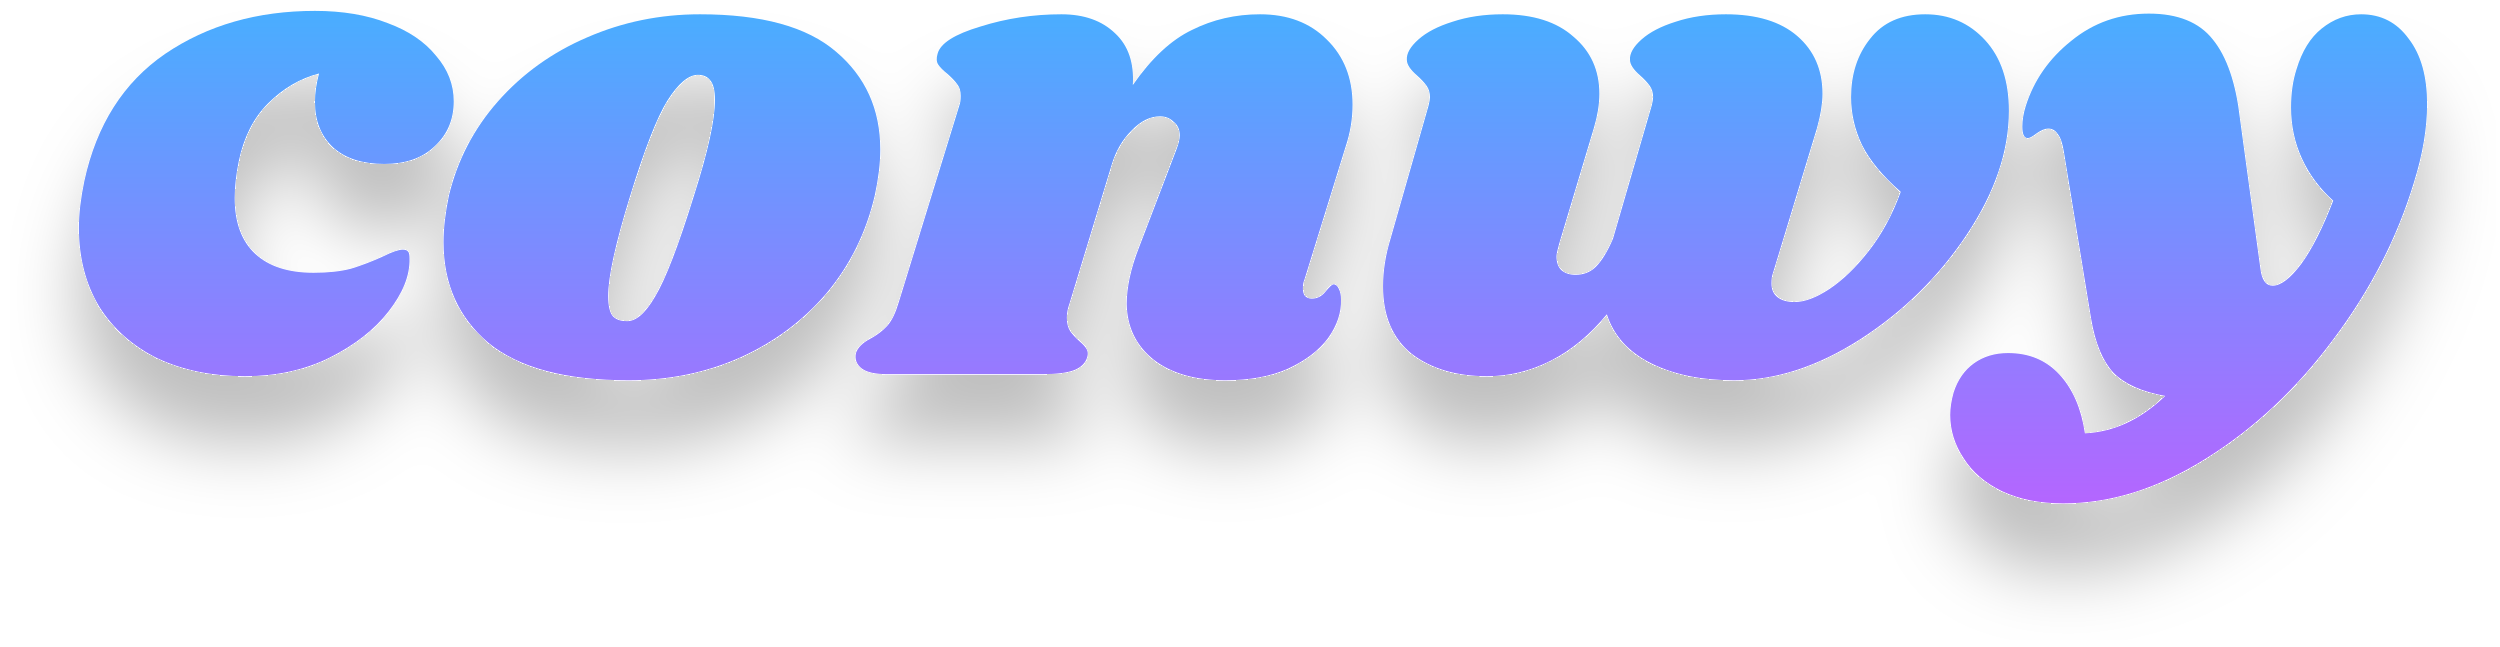
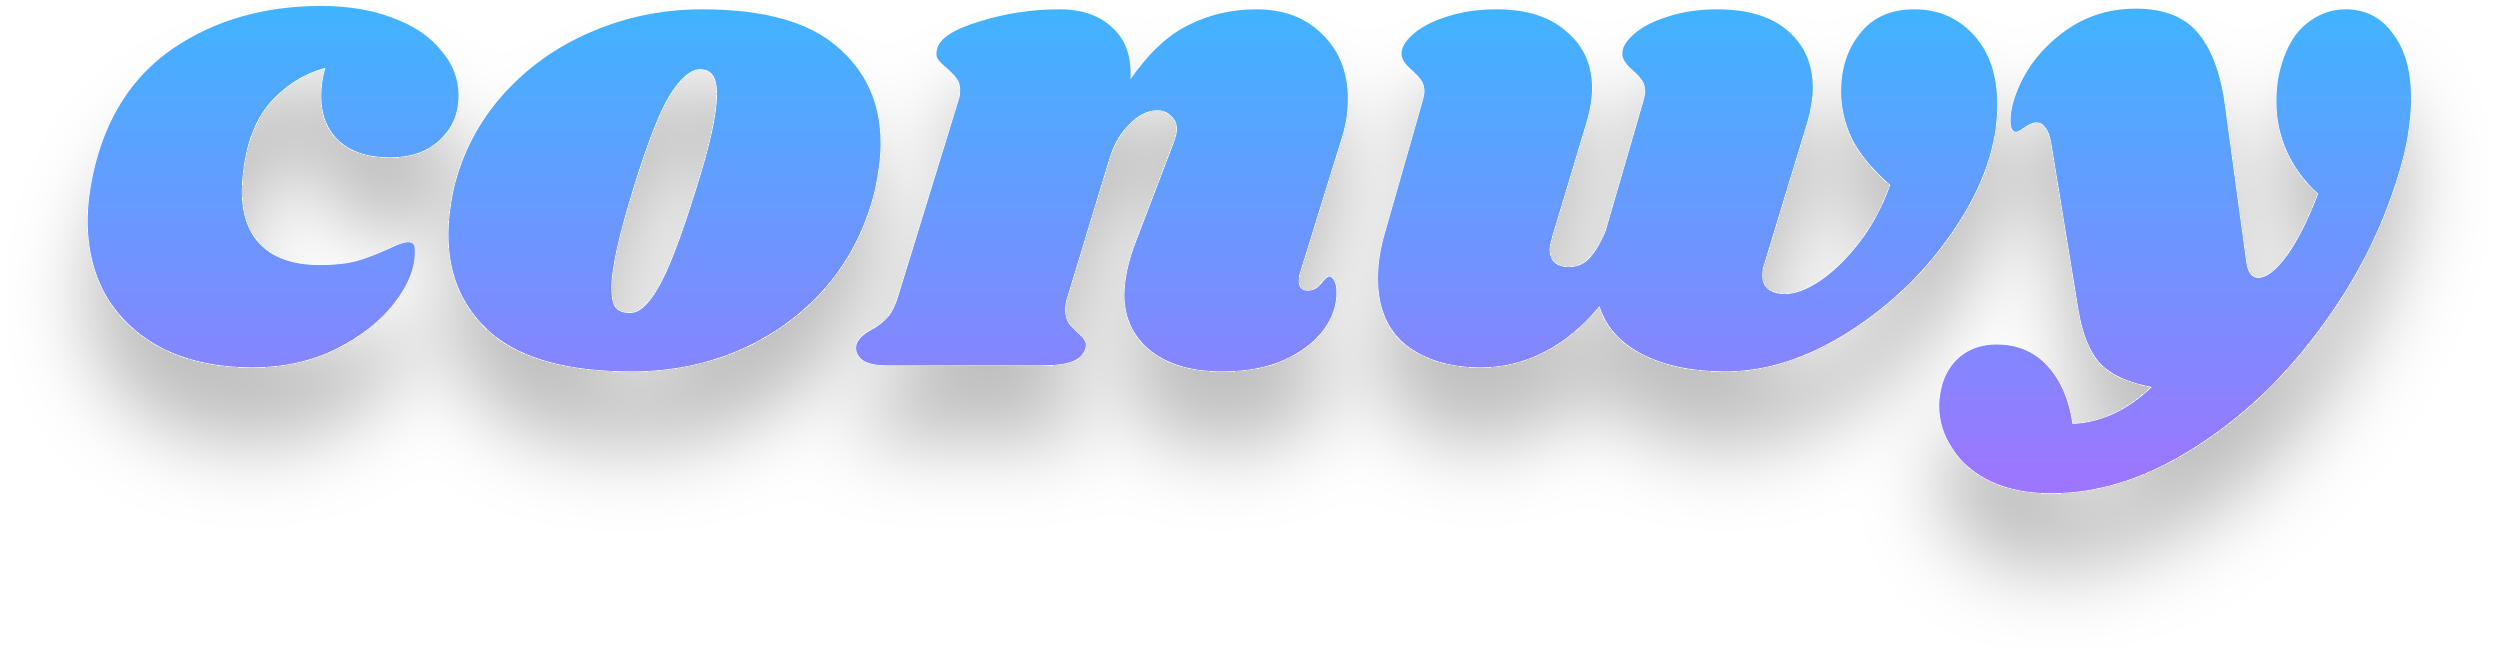
- <svg xmlns="http://www.w3.org/2000/svg" width="147" height="38" viewBox="0 0 147 38" fill="none">
-   <g filter="url(#filter0_d_61_2)">
-     <path d="M18.52 0.64C20.147 0.64 21.573 0.88 22.8 1.36C24.027 1.813 24.973 2.453 25.64 3.28C26.333 4.08 26.68 4.973 26.68 5.96C26.68 7.027 26.307 7.907 25.56 8.6C24.84 9.293 23.853 9.64 22.6 9.64C21.32 9.64 20.32 9.32 19.6 8.68C18.88 8.013 18.52 7.12 18.52 6C18.52 5.467 18.6 4.907 18.76 4.32C17.64 4.613 16.64 5.2 15.76 6.08C14.907 6.933 14.333 8.067 14.04 9.48C13.88 10.28 13.8 11 13.8 11.64C13.8 13.08 14.2 14.173 15 14.92C15.8 15.667 16.947 16.04 18.44 16.04C19.293 16.04 20.027 15.96 20.64 15.8C21.253 15.613 21.88 15.373 22.52 15.08C23.053 14.813 23.44 14.68 23.68 14.68C23.84 14.68 23.947 14.72 24 14.8C24.053 14.853 24.08 14.987 24.08 15.2C24.107 16.187 23.693 17.227 22.84 18.32C22.013 19.387 20.853 20.293 19.36 21.04C17.893 21.76 16.24 22.12 14.4 22.12C12.48 22.12 10.773 21.773 9.28 21.08C7.813 20.36 6.667 19.347 5.84 18.04C5.04 16.707 4.64 15.16 4.64 13.4C4.64 12.573 4.747 11.653 4.96 10.64C5.68 7.333 7.267 4.84 9.72 3.16C12.2 1.48 15.133 0.64 18.52 0.64Z" fill="url(#paint0_linear_61_2)" />
-     <path d="M41.16 0.84C44.786 0.84 47.453 1.573 49.16 3.04C50.893 4.507 51.76 6.427 51.76 8.8C51.76 9.6 51.653 10.493 51.44 11.48C50.933 13.667 49.986 15.587 48.6 17.24C47.213 18.867 45.506 20.133 43.48 21.04C41.48 21.92 39.306 22.36 36.96 22.36C33.253 22.36 30.506 21.627 28.72 20.16C26.96 18.667 26.08 16.693 26.08 14.24C26.08 13.413 26.186 12.493 26.4 11.48C26.906 9.4 27.866 7.56 29.28 5.96C30.72 4.333 32.466 3.08 34.52 2.2C36.6 1.293 38.813 0.84 41.16 0.84ZM41.04 4.4C40.48 4.4 39.88 4.907 39.24 5.92C38.626 6.907 37.893 8.787 37.04 11.56C36.186 14.333 35.76 16.28 35.76 17.4C35.76 17.987 35.853 18.387 36.04 18.6C36.226 18.787 36.48 18.88 36.8 18.88C37.36 18.933 37.933 18.453 38.52 17.44C39.133 16.427 39.893 14.453 40.8 11.52C41.626 8.933 42.04 7.053 42.04 5.88C42.04 5.32 41.946 4.933 41.76 4.72C41.6 4.507 41.36 4.4 41.04 4.4Z" fill="url(#paint1_linear_61_2)" />
-     <path d="M76.69 16.48C76.636 16.587 76.61 16.747 76.61 16.96C76.61 17.147 76.65 17.293 76.73 17.4C76.836 17.507 76.97 17.56 77.13 17.56C77.45 17.56 77.716 17.427 77.93 17.16C78.17 16.867 78.33 16.72 78.41 16.72C78.543 16.72 78.65 16.813 78.73 17C78.81 17.16 78.85 17.36 78.85 17.6C78.876 18.373 78.623 19.133 78.09 19.88C77.556 20.6 76.77 21.2 75.73 21.68C74.716 22.133 73.49 22.36 72.05 22.36C70.29 22.36 68.89 21.96 67.85 21.16C66.81 20.333 66.276 19.24 66.25 17.88C66.25 16.893 66.49 15.787 66.97 14.56L69.17 8.8C69.303 8.453 69.37 8.173 69.37 7.96C69.37 7.613 69.25 7.347 69.01 7.16C68.796 6.947 68.53 6.84 68.21 6.84C67.623 6.84 67.063 7.12 66.53 7.68C65.996 8.213 65.61 8.88 65.37 9.68L62.89 17.84C62.783 18.133 62.73 18.413 62.73 18.68C62.73 19 62.796 19.267 62.93 19.48C63.063 19.667 63.25 19.867 63.49 20.08C63.676 20.24 63.81 20.387 63.89 20.52C63.97 20.653 63.983 20.813 63.93 21C63.823 21.347 63.57 21.6 63.17 21.76C62.77 21.92 62.143 22 61.29 22H52.17C51.476 22 50.983 21.893 50.69 21.68C50.37 21.44 50.25 21.133 50.33 20.76C50.436 20.44 50.716 20.16 51.17 19.92C51.57 19.707 51.903 19.453 52.17 19.16C52.436 18.867 52.663 18.4 52.85 17.76L56.41 6.2C56.463 6.067 56.49 5.88 56.49 5.64C56.49 5.347 56.423 5.12 56.29 4.96C56.183 4.8 55.996 4.6 55.73 4.36C55.463 4.147 55.276 3.96 55.17 3.8C55.063 3.64 55.05 3.427 55.13 3.16C55.29 2.547 56.13 2.013 57.65 1.56C59.17 1.08 60.756 0.84 62.41 0.84C63.743 0.84 64.796 1.213 65.57 1.96C66.343 2.68 66.69 3.693 66.61 5C67.703 3.427 68.863 2.347 70.09 1.76C71.316 1.147 72.65 0.84 74.09 0.84C75.716 0.84 77.023 1.333 78.01 2.32C79.023 3.307 79.53 4.587 79.53 6.16C79.53 6.987 79.396 7.8 79.13 8.6L76.69 16.48Z" fill="url(#paint2_linear_61_2)" />
-     <path d="M118.123 6.52C118.123 8.893 117.296 11.32 115.643 13.8C113.989 16.28 111.896 18.333 109.363 19.96C106.856 21.56 104.389 22.36 101.963 22.36C100.043 22.36 98.416 22.027 97.082 21.36C95.749 20.693 94.882 19.733 94.483 18.48C93.496 19.68 92.403 20.587 91.203 21.2C90.002 21.813 88.749 22.12 87.442 22.12C85.629 22.12 84.149 21.68 83.002 20.8C81.882 19.893 81.323 18.573 81.323 16.84C81.323 15.933 81.469 15 81.763 14.04L84.002 6.2C84.056 5.987 84.082 5.827 84.082 5.72C84.082 5.453 84.016 5.227 83.882 5.04C83.749 4.853 83.562 4.653 83.323 4.44C82.922 4.093 82.722 3.787 82.722 3.52C82.696 3.147 82.922 2.747 83.403 2.32C83.882 1.893 84.549 1.547 85.403 1.28C86.282 0.987 87.269 0.84 88.362 0.84C90.149 0.84 91.536 1.28 92.522 2.16C93.536 3.013 94.043 4.133 94.043 5.52C94.043 6.133 93.936 6.8 93.722 7.52L91.683 14.32C91.576 14.693 91.522 14.947 91.522 15.08C91.522 15.427 91.616 15.693 91.802 15.88C92.016 16.067 92.296 16.16 92.642 16.16C93.123 16.16 93.522 16 93.843 15.68C94.189 15.333 94.522 14.787 94.843 14.04L97.123 6.2C97.176 5.987 97.203 5.827 97.203 5.72C97.203 5.453 97.136 5.227 97.002 5.04C96.869 4.853 96.683 4.653 96.442 4.44C96.043 4.093 95.843 3.787 95.843 3.52C95.816 3.147 96.043 2.747 96.522 2.32C97.002 1.893 97.669 1.547 98.522 1.28C99.403 0.987 100.389 0.84 101.483 0.84C103.296 0.84 104.696 1.267 105.683 2.12C106.669 2.973 107.163 4.107 107.163 5.52C107.163 6.08 107.056 6.747 106.843 7.52L104.243 16.08C104.189 16.213 104.163 16.413 104.163 16.68C104.163 17.027 104.283 17.293 104.523 17.48C104.763 17.667 105.096 17.76 105.523 17.76C106.109 17.76 106.789 17.507 107.563 17C108.363 16.467 109.136 15.72 109.883 14.76C110.656 13.773 111.283 12.613 111.763 11.28C110.696 10.347 109.936 9.427 109.483 8.52C109.056 7.613 108.843 6.68 108.843 5.72C108.843 4.36 109.216 3.213 109.963 2.28C110.709 1.32 111.789 0.84 113.203 0.84C114.616 0.84 115.789 1.347 116.723 2.36C117.656 3.373 118.123 4.76 118.123 6.52Z" fill="url(#paint3_linear_61_2)" />
-     <path d="M138.833 0.84C140.006 0.84 140.939 1.32 141.633 2.28C142.353 3.213 142.713 4.493 142.713 6.12C142.713 7.533 142.46 9.053 141.953 10.68C140.966 13.96 139.379 17.053 137.193 19.96C135.033 22.867 132.539 25.2 129.713 26.96C126.913 28.72 124.113 29.6 121.313 29.6C119.926 29.6 118.726 29.36 117.713 28.88C116.726 28.4 115.979 27.76 115.473 26.96C114.939 26.16 114.673 25.307 114.673 24.4C114.673 24 114.739 23.56 114.873 23.08C115.113 22.333 115.513 21.76 116.073 21.36C116.633 20.96 117.299 20.76 118.073 20.76C119.299 20.76 120.299 21.173 121.073 22C121.873 22.853 122.379 24.013 122.593 25.48C124.299 25.4 125.873 24.667 127.313 23.28C125.953 23.04 124.939 22.587 124.273 21.92C123.633 21.227 123.193 20.16 122.953 18.72L121.353 8.92C121.273 8.413 121.153 8.067 120.993 7.88C120.859 7.667 120.673 7.56 120.433 7.56C120.246 7.56 120.019 7.653 119.753 7.84C119.513 8.027 119.339 8.12 119.233 8.12C119.019 8.12 118.913 7.893 118.913 7.44C118.913 7.067 118.979 6.667 119.113 6.24C119.593 4.72 120.486 3.44 121.793 2.4C123.099 1.333 124.619 0.8 126.353 0.8C128.059 0.8 129.313 1.307 130.113 2.32C130.939 3.333 131.473 4.893 131.713 7L132.913 15.8C132.993 16.467 133.233 16.8 133.633 16.8C134.113 16.8 134.673 16.373 135.313 15.52C135.953 14.64 136.579 13.4 137.193 11.8C136.393 11.08 135.779 10.253 135.353 9.32C134.926 8.387 134.713 7.387 134.713 6.32C134.713 5.493 134.819 4.747 135.033 4.08C135.353 3.013 135.846 2.213 136.513 1.68C137.206 1.12 137.979 0.84 138.833 0.84Z" fill="url(#paint4_linear_61_2)" />
+ <svg xmlns="http://www.w3.org/2000/svg" width="130" height="34" viewBox="0 0 130 34" fill="none">
+   <g filter="url(#filter0_d_327_14)">
+     <path d="M16.705 0.31C18.128 0.31 19.377 0.52 20.45 0.94C21.523 1.337 22.352 1.897 22.935 2.62C23.542 3.32 23.845 4.102 23.845 4.965C23.845 5.898 23.518 6.668 22.865 7.275C22.235 7.882 21.372 8.185 20.275 8.185C19.155 8.185 18.28 7.905 17.65 7.345C17.02 6.762 16.705 5.98 16.705 5C16.705 4.533 16.775 4.043 16.915 3.53C15.935 3.787 15.06 4.3 14.29 5.07C13.543 5.817 13.042 6.808 12.785 8.045C12.645 8.745 12.575 9.375 12.575 9.935C12.575 11.195 12.925 12.152 13.625 12.805C14.325 13.458 15.328 13.785 16.635 13.785C17.382 13.785 18.023 13.715 18.56 13.575C19.097 13.412 19.645 13.202 20.205 12.945C20.672 12.712 21.01 12.595 21.22 12.595C21.36 12.595 21.453 12.63 21.5 12.7C21.547 12.747 21.57 12.863 21.57 13.05C21.593 13.913 21.232 14.823 20.485 15.78C19.762 16.713 18.747 17.507 17.44 18.16C16.157 18.79 14.71 19.105 13.1 19.105C11.42 19.105 9.927 18.802 8.62 18.195C7.337 17.565 6.333 16.678 5.61 15.535C4.91 14.368 4.56 13.015 4.56 11.475C4.56 10.752 4.653 9.947 4.84 9.06C5.47 6.167 6.858 3.985 9.005 2.515C11.175 1.045 13.742 0.31 16.705 0.31ZM36.515 0.485C39.688 0.485 42.021 1.127 43.515 2.41C45.031 3.693 45.79 5.373 45.79 7.45C45.79 8.15 45.696 8.932 45.51 9.795C45.066 11.708 44.238 13.388 43.025 14.835C41.811 16.258 40.318 17.367 38.545 18.16C36.795 18.93 34.893 19.315 32.84 19.315C29.596 19.315 27.193 18.673 25.63 17.39C24.09 16.083 23.32 14.357 23.32 12.21C23.32 11.487 23.413 10.682 23.6 9.795C24.043 7.975 24.883 6.365 26.12 4.965C27.38 3.542 28.908 2.445 30.705 1.675C32.525 0.882 34.461 0.485 36.515 0.485ZM36.41 3.6C35.92 3.6 35.395 4.043 34.835 4.93C34.298 5.793 33.656 7.438 32.91 9.865C32.163 12.292 31.79 13.995 31.79 14.975C31.79 15.488 31.871 15.838 32.035 16.025C32.198 16.188 32.42 16.27 32.7 16.27C33.19 16.317 33.691 15.897 34.205 15.01C34.741 14.123 35.406 12.397 36.2 9.83C36.923 7.567 37.285 5.922 37.285 4.895C37.285 4.405 37.203 4.067 37.04 3.88C36.9 3.693 36.69 3.6 36.41 3.6ZM67.603 14.17C67.557 14.263 67.534 14.403 67.534 14.59C67.534 14.753 67.569 14.882 67.638 14.975C67.732 15.068 67.849 15.115 67.989 15.115C68.269 15.115 68.502 14.998 68.689 14.765C68.898 14.508 69.038 14.38 69.109 14.38C69.225 14.38 69.319 14.462 69.388 14.625C69.459 14.765 69.493 14.94 69.493 15.15C69.517 15.827 69.295 16.492 68.829 17.145C68.362 17.775 67.674 18.3 66.763 18.72C65.877 19.117 64.803 19.315 63.544 19.315C62.004 19.315 60.779 18.965 59.868 18.265C58.959 17.542 58.492 16.585 58.468 15.395C58.468 14.532 58.678 13.563 59.099 12.49L61.023 7.45C61.14 7.147 61.199 6.902 61.199 6.715C61.199 6.412 61.093 6.178 60.883 6.015C60.697 5.828 60.464 5.735 60.184 5.735C59.67 5.735 59.18 5.98 58.714 6.47C58.247 6.937 57.908 7.52 57.699 8.22L55.529 15.36C55.435 15.617 55.389 15.862 55.389 16.095C55.389 16.375 55.447 16.608 55.563 16.795C55.68 16.958 55.843 17.133 56.053 17.32C56.217 17.46 56.334 17.588 56.404 17.705C56.474 17.822 56.485 17.962 56.438 18.125C56.345 18.428 56.123 18.65 55.773 18.79C55.423 18.93 54.875 19 54.129 19H46.148C45.542 19 45.11 18.907 44.853 18.72C44.574 18.51 44.468 18.242 44.538 17.915C44.632 17.635 44.877 17.39 45.273 17.18C45.623 16.993 45.915 16.772 46.148 16.515C46.382 16.258 46.58 15.85 46.743 15.29L49.858 5.175C49.905 5.058 49.928 4.895 49.928 4.685C49.928 4.428 49.87 4.23 49.754 4.09C49.66 3.95 49.497 3.775 49.264 3.565C49.03 3.378 48.867 3.215 48.773 3.075C48.68 2.935 48.669 2.748 48.739 2.515C48.879 1.978 49.614 1.512 50.944 1.115C52.273 0.695 53.662 0.485 55.108 0.485C56.275 0.485 57.197 0.812 57.873 1.465C58.55 2.095 58.853 2.982 58.783 4.125C59.74 2.748 60.755 1.803 61.828 1.29C62.902 0.753 64.069 0.485 65.329 0.485C66.752 0.485 67.895 0.917 68.758 1.78C69.645 2.643 70.088 3.763 70.088 5.14C70.088 5.863 69.972 6.575 69.739 7.275L67.603 14.17ZM103.857 5.455C103.857 7.532 103.134 9.655 101.687 11.825C100.241 13.995 98.409 15.792 96.192 17.215C93.999 18.615 91.841 19.315 89.717 19.315C88.037 19.315 86.614 19.023 85.447 18.44C84.281 17.857 83.522 17.017 83.172 15.92C82.309 16.97 81.352 17.763 80.302 18.3C79.252 18.837 78.156 19.105 77.012 19.105C75.425 19.105 74.13 18.72 73.127 17.95C72.147 17.157 71.657 16.002 71.657 14.485C71.657 13.692 71.785 12.875 72.042 12.035L74.002 5.175C74.049 4.988 74.072 4.848 74.072 4.755C74.072 4.522 74.014 4.323 73.897 4.16C73.781 3.997 73.617 3.822 73.407 3.635C73.057 3.332 72.882 3.063 72.882 2.83C72.859 2.503 73.057 2.153 73.477 1.78C73.897 1.407 74.481 1.103 75.227 0.87C75.997 0.613 76.861 0.485 77.817 0.485C79.38 0.485 80.594 0.87 81.457 1.64C82.344 2.387 82.787 3.367 82.787 4.58C82.787 5.117 82.694 5.7 82.507 6.33L80.722 12.28C80.629 12.607 80.582 12.828 80.582 12.945C80.582 13.248 80.664 13.482 80.827 13.645C81.014 13.808 81.259 13.89 81.562 13.89C81.982 13.89 82.332 13.75 82.612 13.47C82.915 13.167 83.207 12.688 83.487 12.035L85.482 5.175C85.529 4.988 85.552 4.848 85.552 4.755C85.552 4.522 85.494 4.323 85.377 4.16C85.26 3.997 85.097 3.822 84.887 3.635C84.537 3.332 84.362 3.063 84.362 2.83C84.339 2.503 84.537 2.153 84.957 1.78C85.377 1.407 85.96 1.103 86.707 0.87C87.477 0.613 88.341 0.485 89.297 0.485C90.884 0.485 92.109 0.858 92.972 1.605C93.835 2.352 94.267 3.343 94.267 4.58C94.267 5.07 94.174 5.653 93.987 6.33L91.712 13.82C91.665 13.937 91.642 14.112 91.642 14.345C91.642 14.648 91.747 14.882 91.957 15.045C92.167 15.208 92.459 15.29 92.832 15.29C93.346 15.29 93.941 15.068 94.617 14.625C95.317 14.158 95.994 13.505 96.647 12.665C97.324 11.802 97.872 10.787 98.292 9.62C97.359 8.803 96.694 7.998 96.297 7.205C95.924 6.412 95.737 5.595 95.737 4.755C95.737 3.565 96.064 2.562 96.717 1.745C97.371 0.905 98.316 0.485 99.552 0.485C100.789 0.485 101.816 0.928 102.632 1.815C103.449 2.702 103.857 3.915 103.857 5.455ZM121.979 0.485C123.005 0.485 123.822 0.905 124.429 1.745C125.059 2.562 125.374 3.682 125.374 5.105C125.374 6.342 125.152 7.672 124.709 9.095C123.845 11.965 122.457 14.672 120.544 17.215C118.654 19.758 116.472 21.8 113.999 23.34C111.549 24.88 109.099 25.65 106.649 25.65C105.435 25.65 104.385 25.44 103.499 25.02C102.635 24.6 101.982 24.04 101.539 23.34C101.072 22.64 100.839 21.893 100.839 21.1C100.839 20.75 100.897 20.365 101.014 19.945C101.224 19.292 101.574 18.79 102.064 18.44C102.554 18.09 103.137 17.915 103.814 17.915C104.887 17.915 105.762 18.277 106.439 19C107.139 19.747 107.582 20.762 107.769 22.045C109.262 21.975 110.639 21.333 111.899 20.12C110.709 19.91 109.822 19.513 109.239 18.93C108.679 18.323 108.294 17.39 108.084 16.13L106.684 7.555C106.614 7.112 106.509 6.808 106.369 6.645C106.252 6.458 106.089 6.365 105.879 6.365C105.715 6.365 105.517 6.447 105.284 6.61C105.074 6.773 104.922 6.855 104.829 6.855C104.642 6.855 104.549 6.657 104.549 6.26C104.549 5.933 104.607 5.583 104.724 5.21C105.144 3.88 105.925 2.76 107.069 1.85C108.212 0.917 109.542 0.45 111.059 0.45C112.552 0.45 113.649 0.893 114.349 1.78C115.072 2.667 115.539 4.032 115.749 5.875L116.799 13.575C116.869 14.158 117.079 14.45 117.429 14.45C117.849 14.45 118.339 14.077 118.899 13.33C119.459 12.56 120.007 11.475 120.544 10.075C119.844 9.445 119.307 8.722 118.934 7.905C118.56 7.088 118.374 6.213 118.374 5.28C118.374 4.557 118.467 3.903 118.654 3.32C118.934 2.387 119.365 1.687 119.949 1.22C120.555 0.73 121.232 0.485 121.979 0.485Z" fill="url(#paint0_linear_327_14)" />
  </g>
  <defs>
-     <filter id="filter0_d_61_2" x="0.64" y="0.64" width="146.073" height="36.96" filterUnits="userSpaceOnUse" color-interpolation-filters="sRGB">
+     <filter id="filter0_d_327_14" x="0.56" y="0.31" width="128.814" height="33.34" filterUnits="userSpaceOnUse" colorInterpolationFilters="sRGB">
      <feFlood flood-opacity="0" result="BackgroundImageFix" />
      <feColorMatrix in="SourceAlpha" type="matrix" values="0 0 0 0 0 0 0 0 0 0 0 0 0 0 0 0 0 0 127 0" result="hardAlpha" />
      <feOffset dy="4" />
      <feGaussianBlur stdDeviation="2" />
      <feComposite in2="hardAlpha" operator="out" />
      <feColorMatrix type="matrix" values="0 0 0 0 0 0 0 0 0 0 0 0 0 0 0 0 0 0 0.25 0" />
-       <feBlend mode="normal" in2="BackgroundImageFix" result="effect1_dropShadow_61_2" />
-       <feBlend mode="normal" in="SourceGraphic" in2="effect1_dropShadow_61_2" result="shape" />
+       <feBlend mode="normal" in2="BackgroundImageFix" result="effect1_dropShadow_327_14" />
+       <feBlend mode="normal" in="SourceGraphic" in2="effect1_dropShadow_327_14" result="shape" />
    </filter>
-     <linearGradient id="paint0_linear_61_2" x1="105" y1="-19" x2="105" y2="43" gradientUnits="userSpaceOnUse">
-       <stop stop-color="#00DFFF" />
-       <stop offset="1" stop-color="#E644FF" />
-     </linearGradient>
-     <linearGradient id="paint1_linear_61_2" x1="105" y1="-19" x2="105" y2="43" gradientUnits="userSpaceOnUse">
-       <stop stop-color="#00DFFF" />
-       <stop offset="1" stop-color="#E644FF" />
-     </linearGradient>
-     <linearGradient id="paint2_linear_61_2" x1="105" y1="-19" x2="105" y2="43" gradientUnits="userSpaceOnUse">
-       <stop stop-color="#00DFFF" />
-       <stop offset="1" stop-color="#E644FF" />
-     </linearGradient>
-     <linearGradient id="paint3_linear_61_2" x1="105" y1="-19" x2="105" y2="43" gradientUnits="userSpaceOnUse">
-       <stop stop-color="#00DFFF" />
-       <stop offset="1" stop-color="#E644FF" />
-     </linearGradient>
-     <linearGradient id="paint4_linear_61_2" x1="105" y1="-19" x2="105" y2="43" gradientUnits="userSpaceOnUse">
+     <linearGradient id="paint0_linear_327_14" x1="105" y1="-17" x2="105" y2="45" gradientUnits="userSpaceOnUse">
      <stop stop-color="#00DFFF" />
      <stop offset="1" stop-color="#E644FF" />
    </linearGradient>
  </defs>
</svg>
